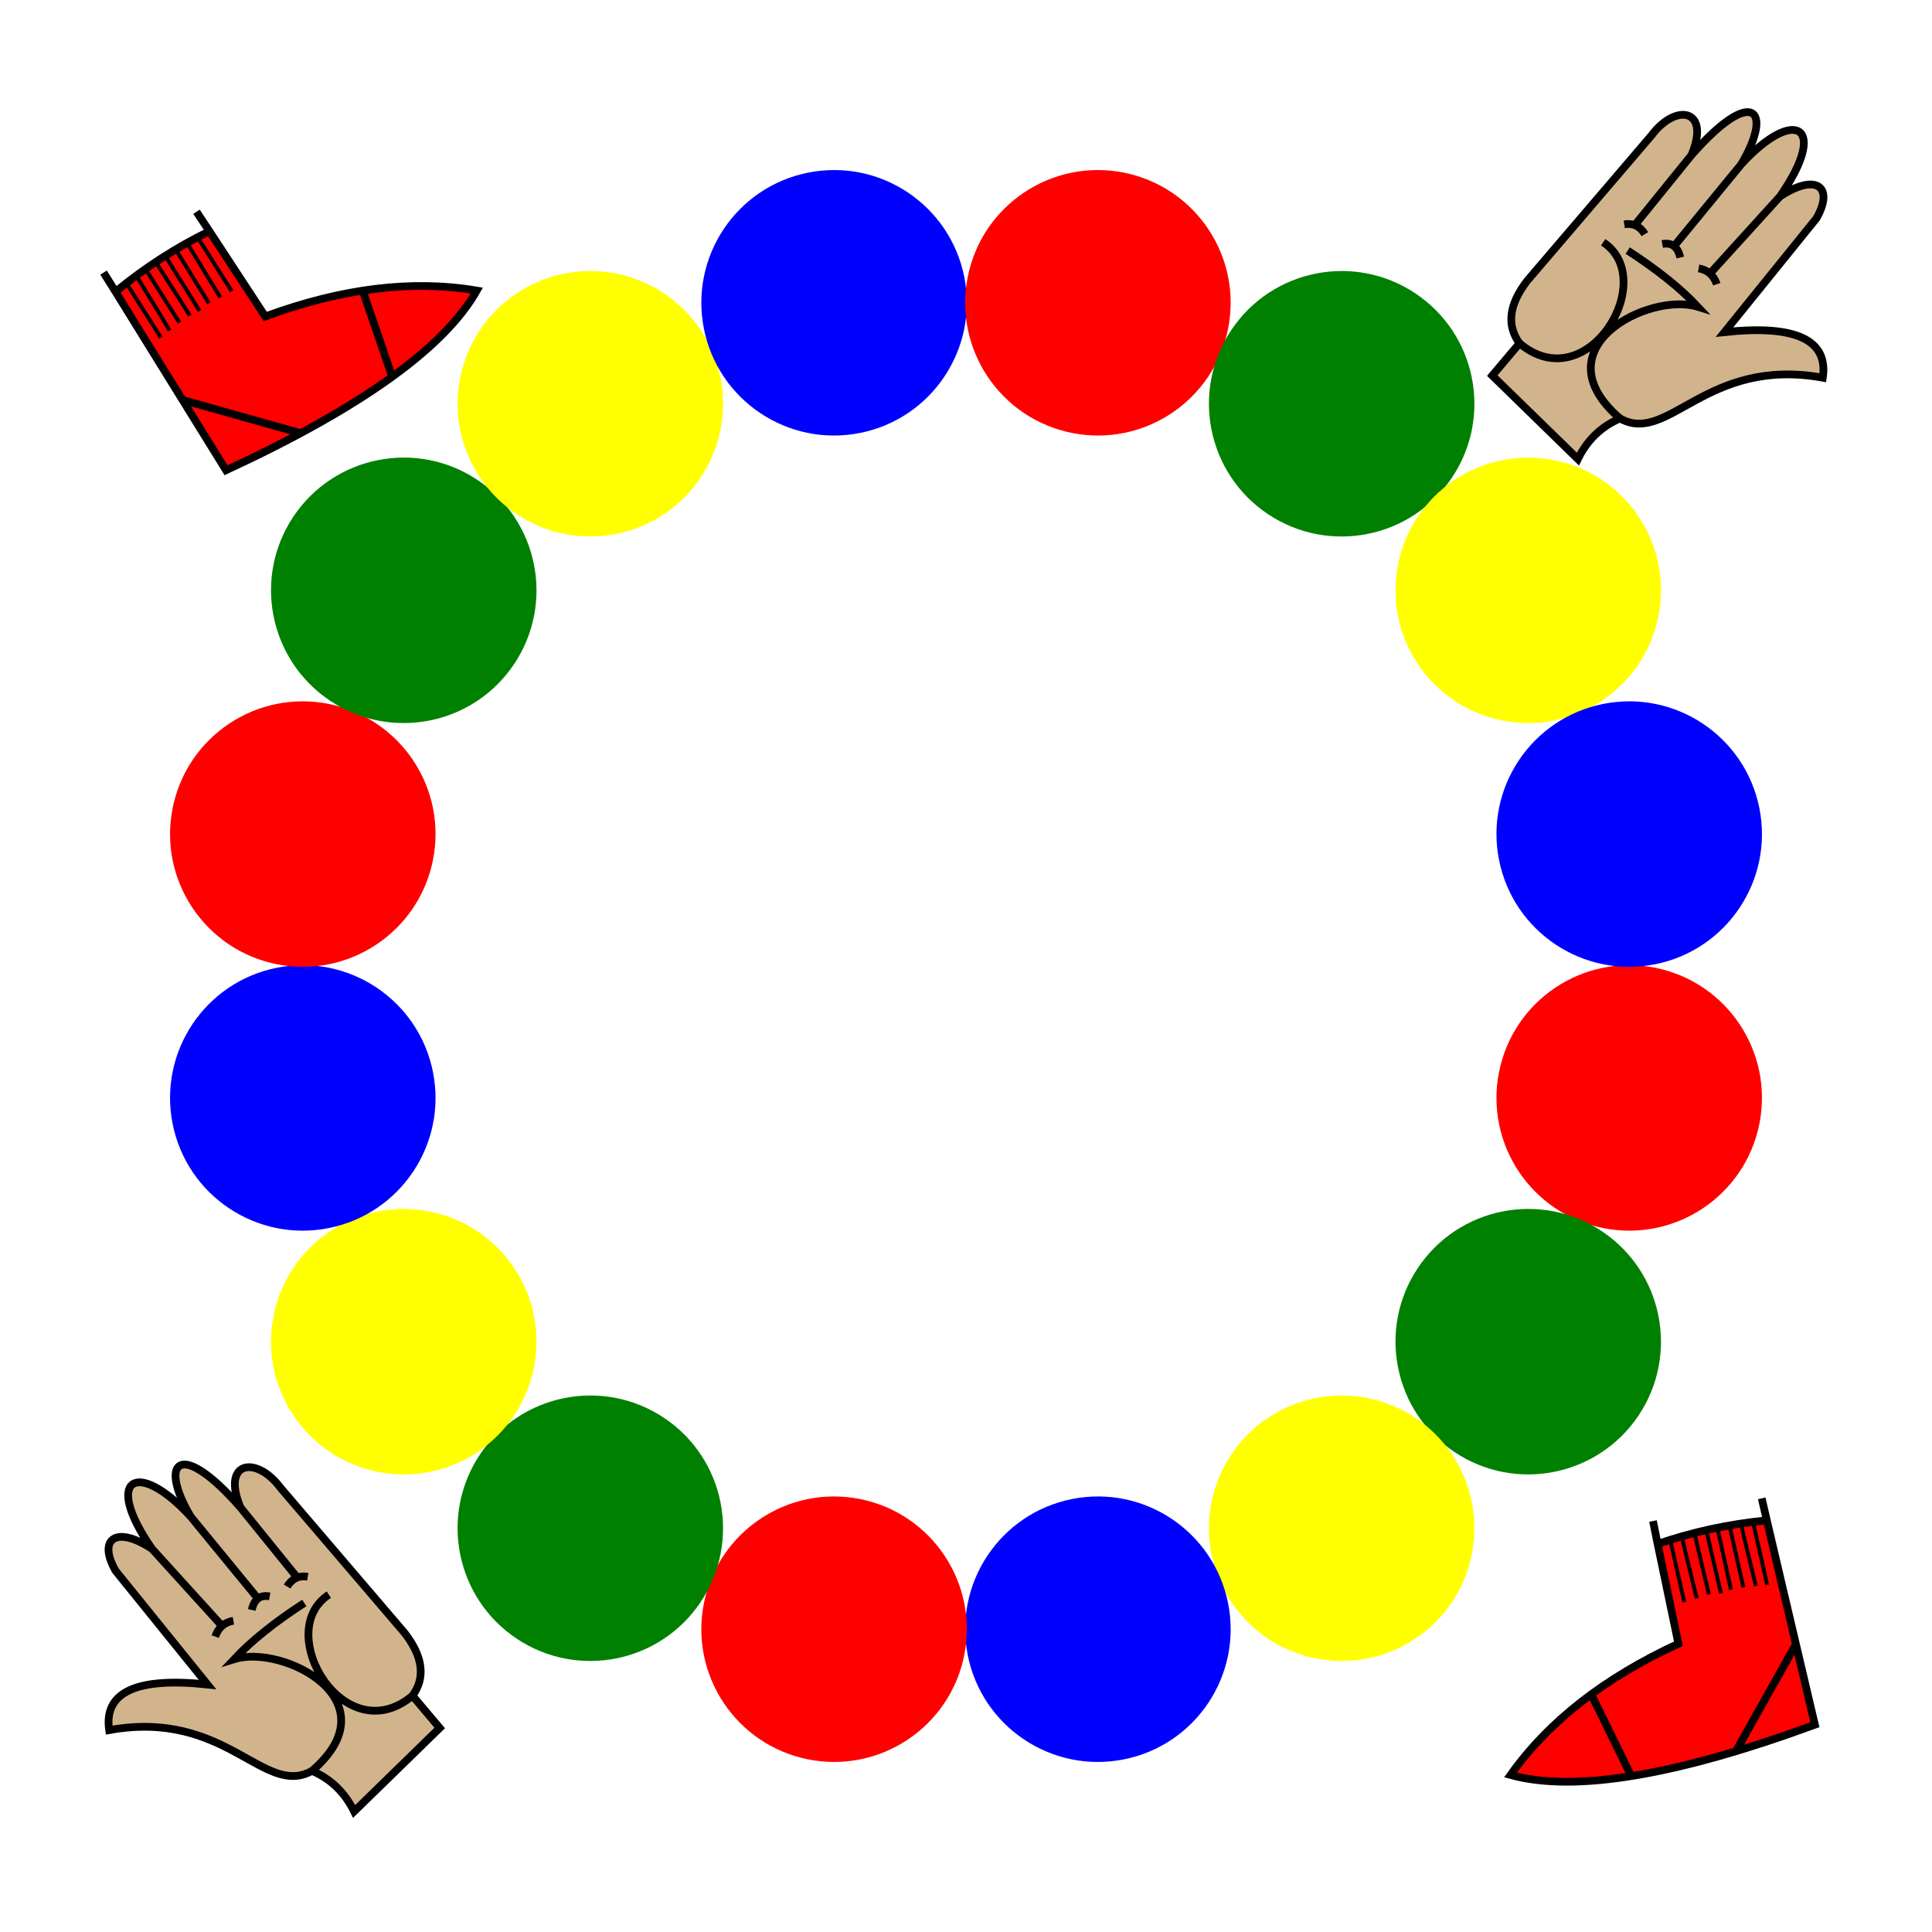
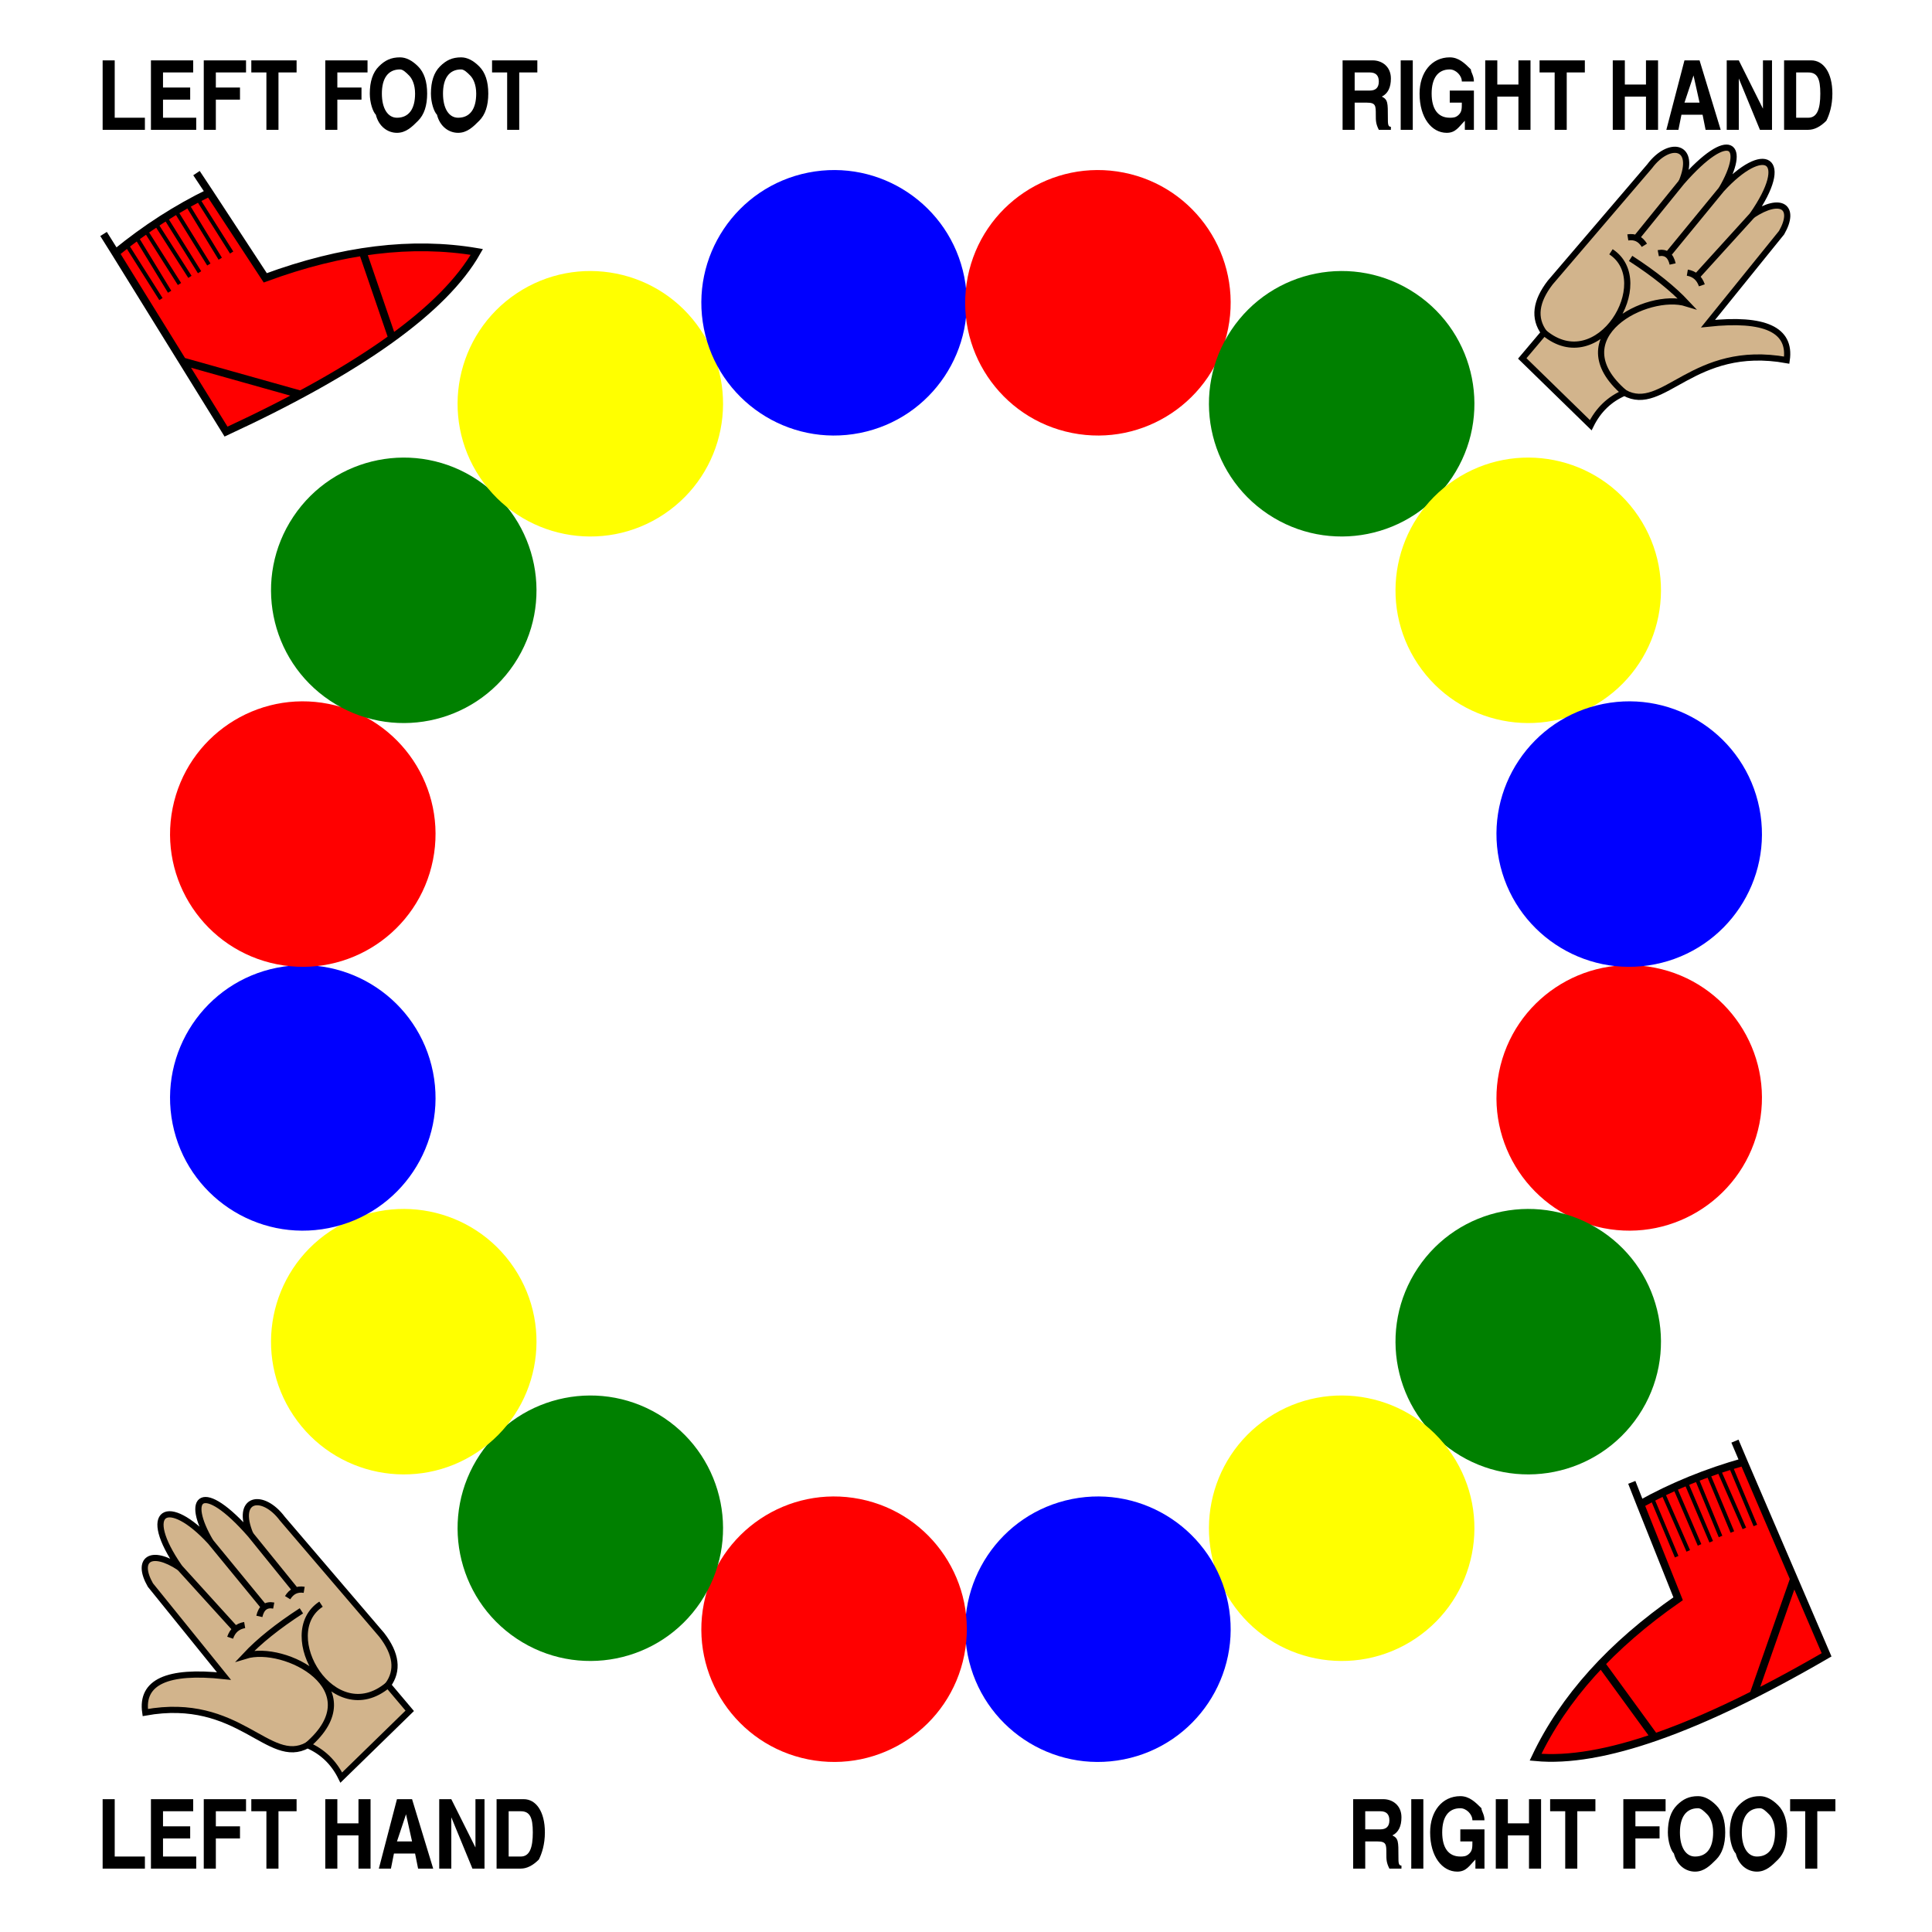
<svg xmlns="http://www.w3.org/2000/svg" viewBox="-5 -5 10 10">
+   <style>
+     text {
+       font-family: "Arial Narrow";
+       font-weight: bold;
+       font-size: 0.5px;
+     }
+   </style>
  <defs>
    <circle id="circ" cx="0" cy="0" r="0.687" />
    <g id="quarter">
      <use href="#circ" fill="red" transform="rotate(11.25) translate(3.5,0)" />
      <use href="#circ" fill="green" transform="rotate(33.75) translate(3.5,0)" />
      <use href="#circ" fill="yellow" transform="rotate(56.25) translate(3.5,0)" />
      <use href="#circ" fill="blue" transform="rotate(78.75) translate(3.5,0)" />
    </g>
    <g id="foot">
      <path style="fill:red;stroke:black;stroke-width:0.04" d="         M -0.902,0.01         L -0.33,0.934         Q 0.715,0.45 0.968,0.004         Q 0.467,-0.081 -0.127,0.138         L -0.416,-0.303         M 0.377,0.004         L 0.53,0.45         M -0.556,0.57         L 0.056,0.742         M -0.416,-0.303         Q -0.67,-0.18 -0.902,0.01         M -0.964,-0.089         L -0.902,0.01         M -0.483,-0.404         L -0.416,-0.303       " />
      <path style="fill:red;stroke:black;stroke-width:0.02" d="         M -0.477,-0.272         L -0.301,0.007         M -0.532,-0.243         L -0.36,0.039         M -0.591,-0.209         L -0.419,0.069         M -0.645,-0.176         L -0.467,0.109         M -0.694,-0.144         L -0.517,0.133         M -0.747,-0.108         L -0.571,0.17         M -0.795,-0.074         L -0.622,0.21         M -0.846,-0.035         L -0.667,0.248       " />
    </g>
    <g id="hand" style="stroke:black;stroke-width:0.04">
      <path style="fill:tan" d=" M -0.635,0.277 L -0.776,0.444 L -0.333,0.876 Q -0.26,0.728 -0.115,0.666 C 0.137,0.806 0.327,0.345 0.935,0.455 Q 0.978,0.16 0.426,0.219 L 0.902,-0.37 C 0.996,-0.535 0.899,-0.606 0.713,-0.483 C 0.97,-0.852 0.789,-0.951 0.513,-0.65 C 0.682,-0.936 0.57,-1.057 0.255,-0.697 C 0.356,-0.937 0.175,-0.969 0.048,-0.799 L -0.595,-0.047 Q -0.737,0.137 -0.635,0.277 Z       " />
      <path style="fill:none" d=" M -0.635,0.277 C -0.283,0.572 0.091,-0.054 -0.202,-0.246  M -0.115,0.666 C -0.537,0.303 0.033,0.009 0.288,0.088 Q 0.155,-0.054 -0.075,-0.203  M 0.255,-0.697 L -0.039,-0.334 M 0.513,-0.65 L 0.161,-0.221 M 0.713,-0.483 L 0.348,-0.081  M 0.386,-0.029 Q 0.362,-0.099 0.292,-0.111 M 0.197,-0.167 Q 0.178,-0.251 0.104,-0.237 M 0.014,-0.288 Q -0.024,-0.35 -0.093,-0.339       " />
    </g>
  </defs>
-   <use href="#foot" transform="translate(-3.5,-3.5)" />
-   <use href="#hand" transform="translate( 3.5,-3.5)" />
-   <use href="#hand" transform="translate(-3.5, 3.5) scale(-1,1)" />
-   <use href="#foot" transform="translate( 3.5, 3.5) rotate(-45) scale(-1,1)" />
+   <use href="#foot" transform="translate(-3.5,-3.7)" />
+   <use href="#hand" transform="translate( 3.5,-3.5) scale( 0.8, 0.8)" />
+   <use href="#hand" transform="translate(-3.5, 3.5) scale(-0.8, 0.8)" />
+   <use href="#foot" transform="translate( 3.5, 3.3) rotate(-55) scale(-1,1)" />
  <use href="#quarter" />
  <use href="#quarter" transform="rotate(90)" />
  <use href="#quarter" transform="rotate(180)" />
  <use href="#quarter" transform="rotate(270)" />
+   <text dominant-baseline="middle" text-anchor="start" x="-4.5" y="-4.5">LEFT FOOT</text>
+   <text dominant-baseline="middle" text-anchor="end" x=" 4.5" y="-4.5">RIGHT HAND</text>
+   <text dominant-baseline="middle" text-anchor="start" x="-4.5" y=" 4.5">LEFT HAND</text>
+   <text dominant-baseline="middle" text-anchor="end" x=" 4.5" y=" 4.5">RIGHT FOOT</text>
</svg>
